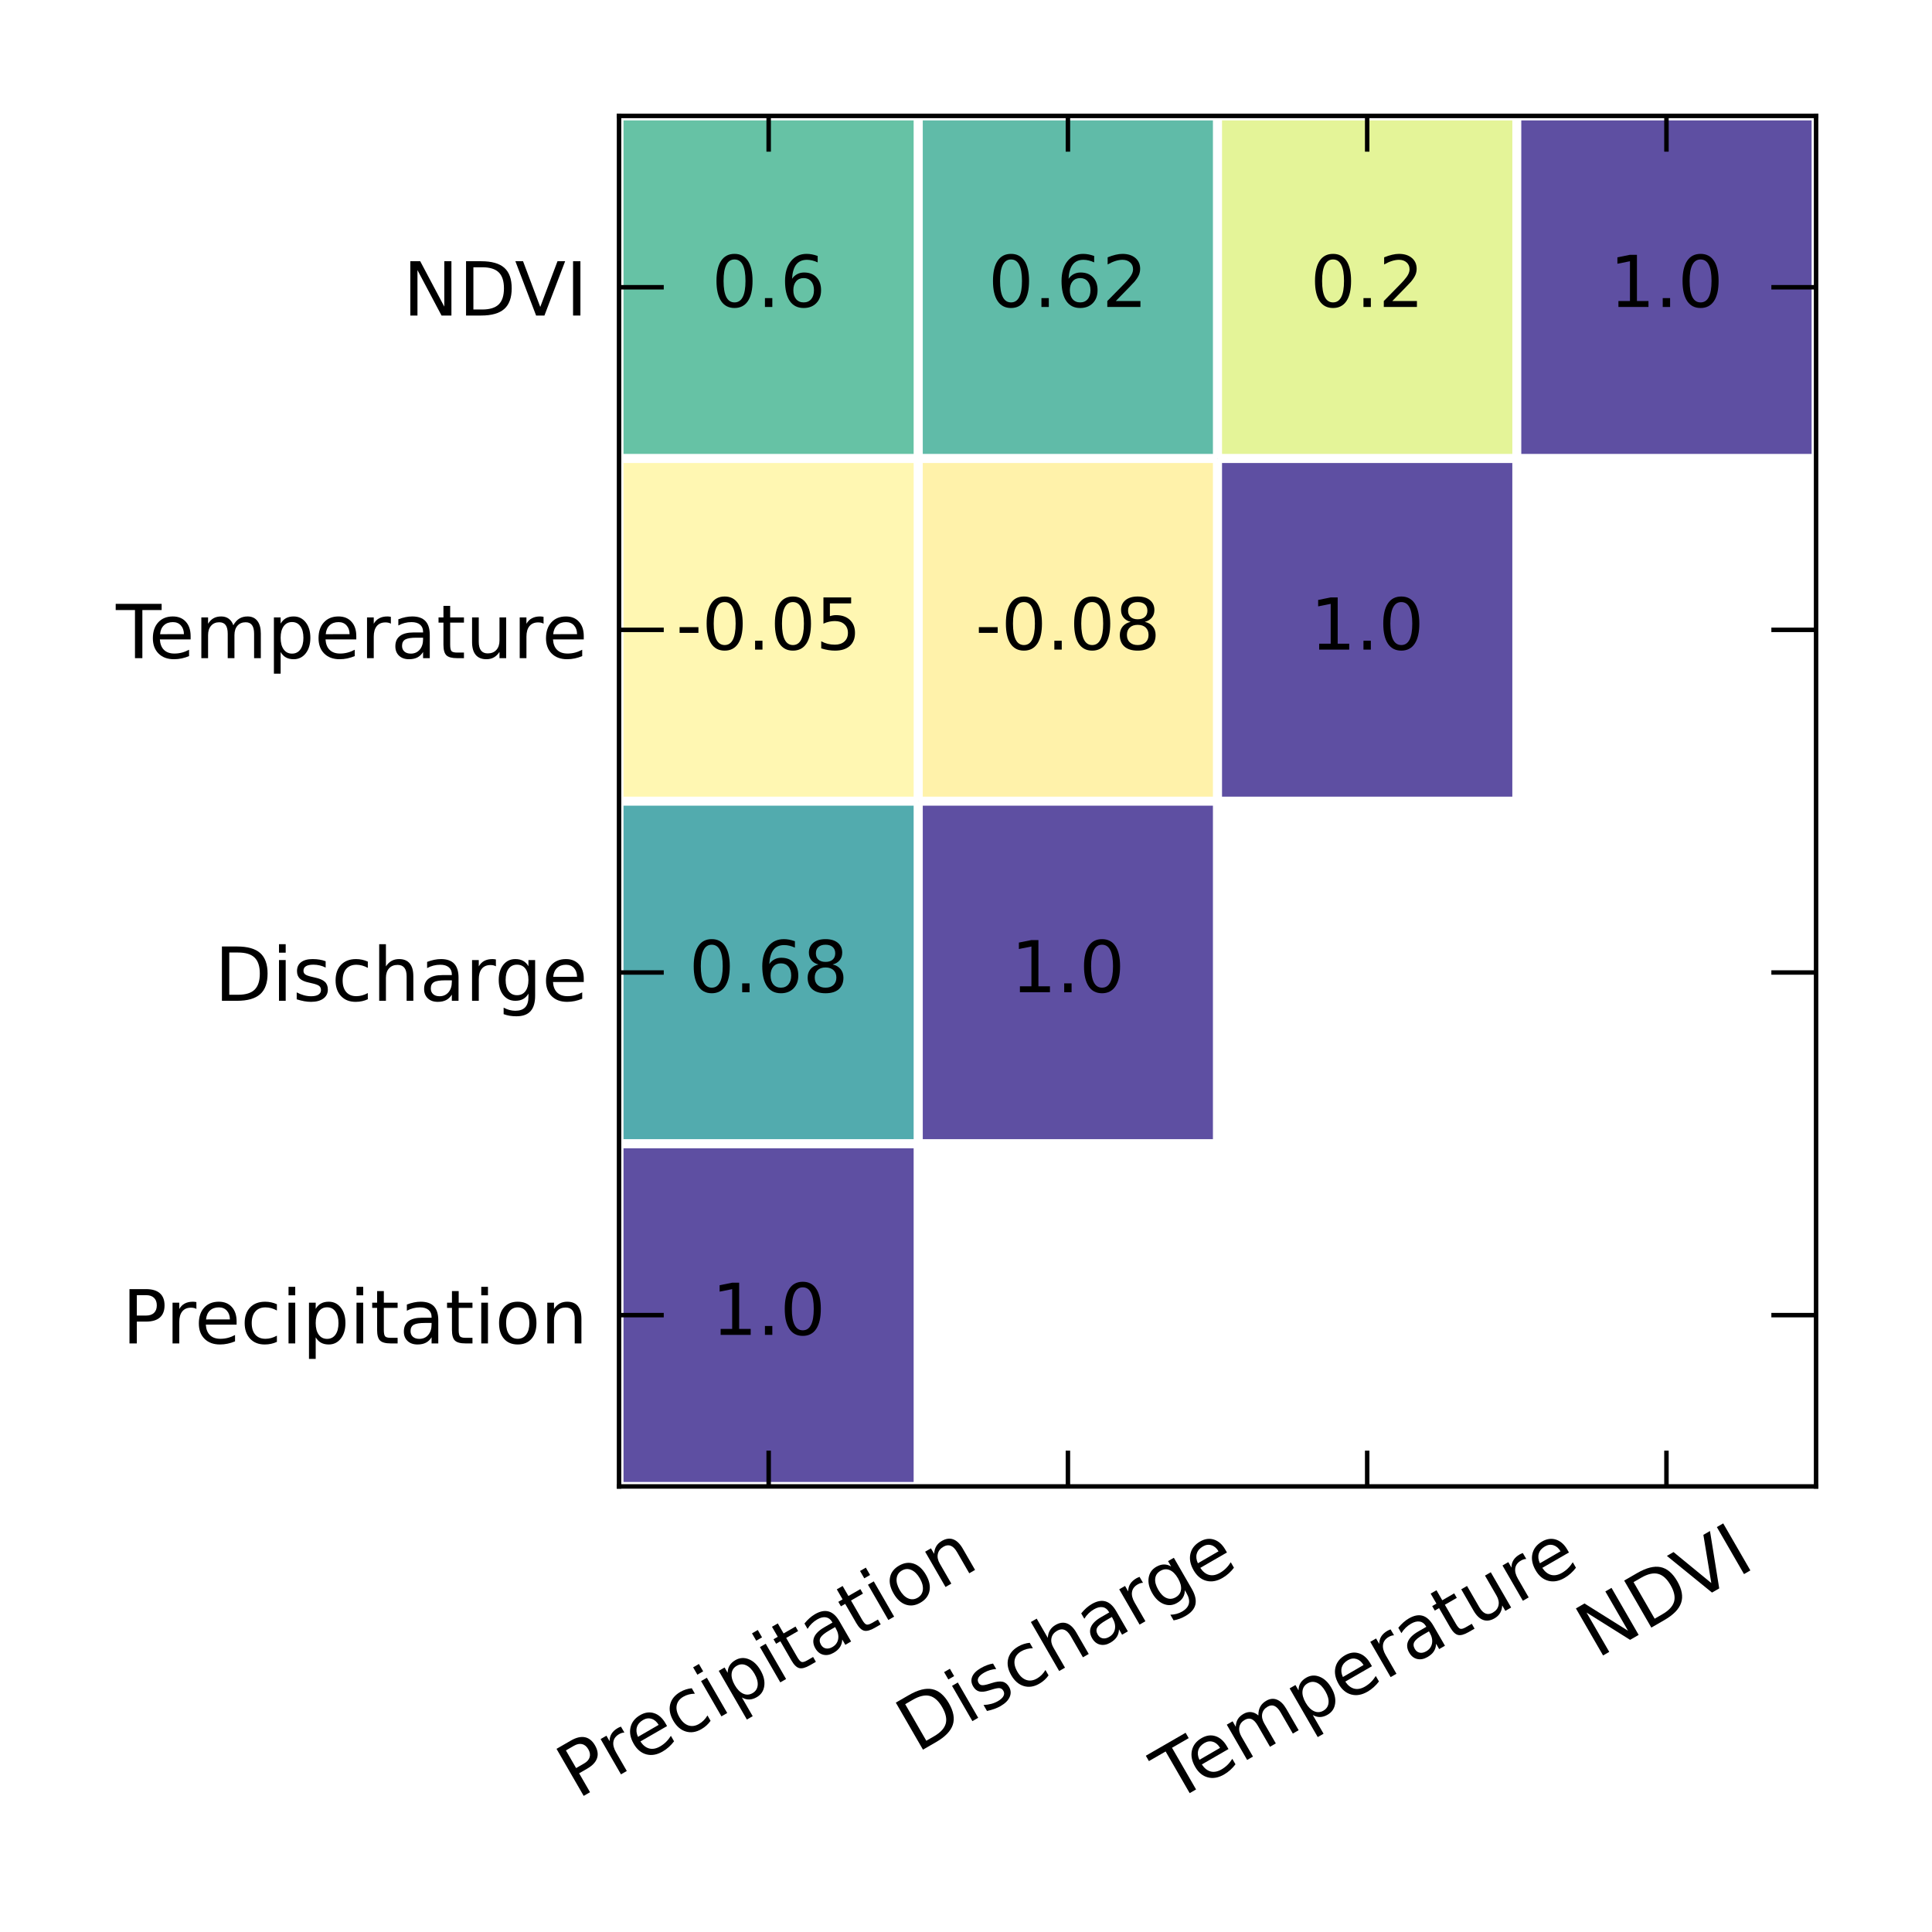
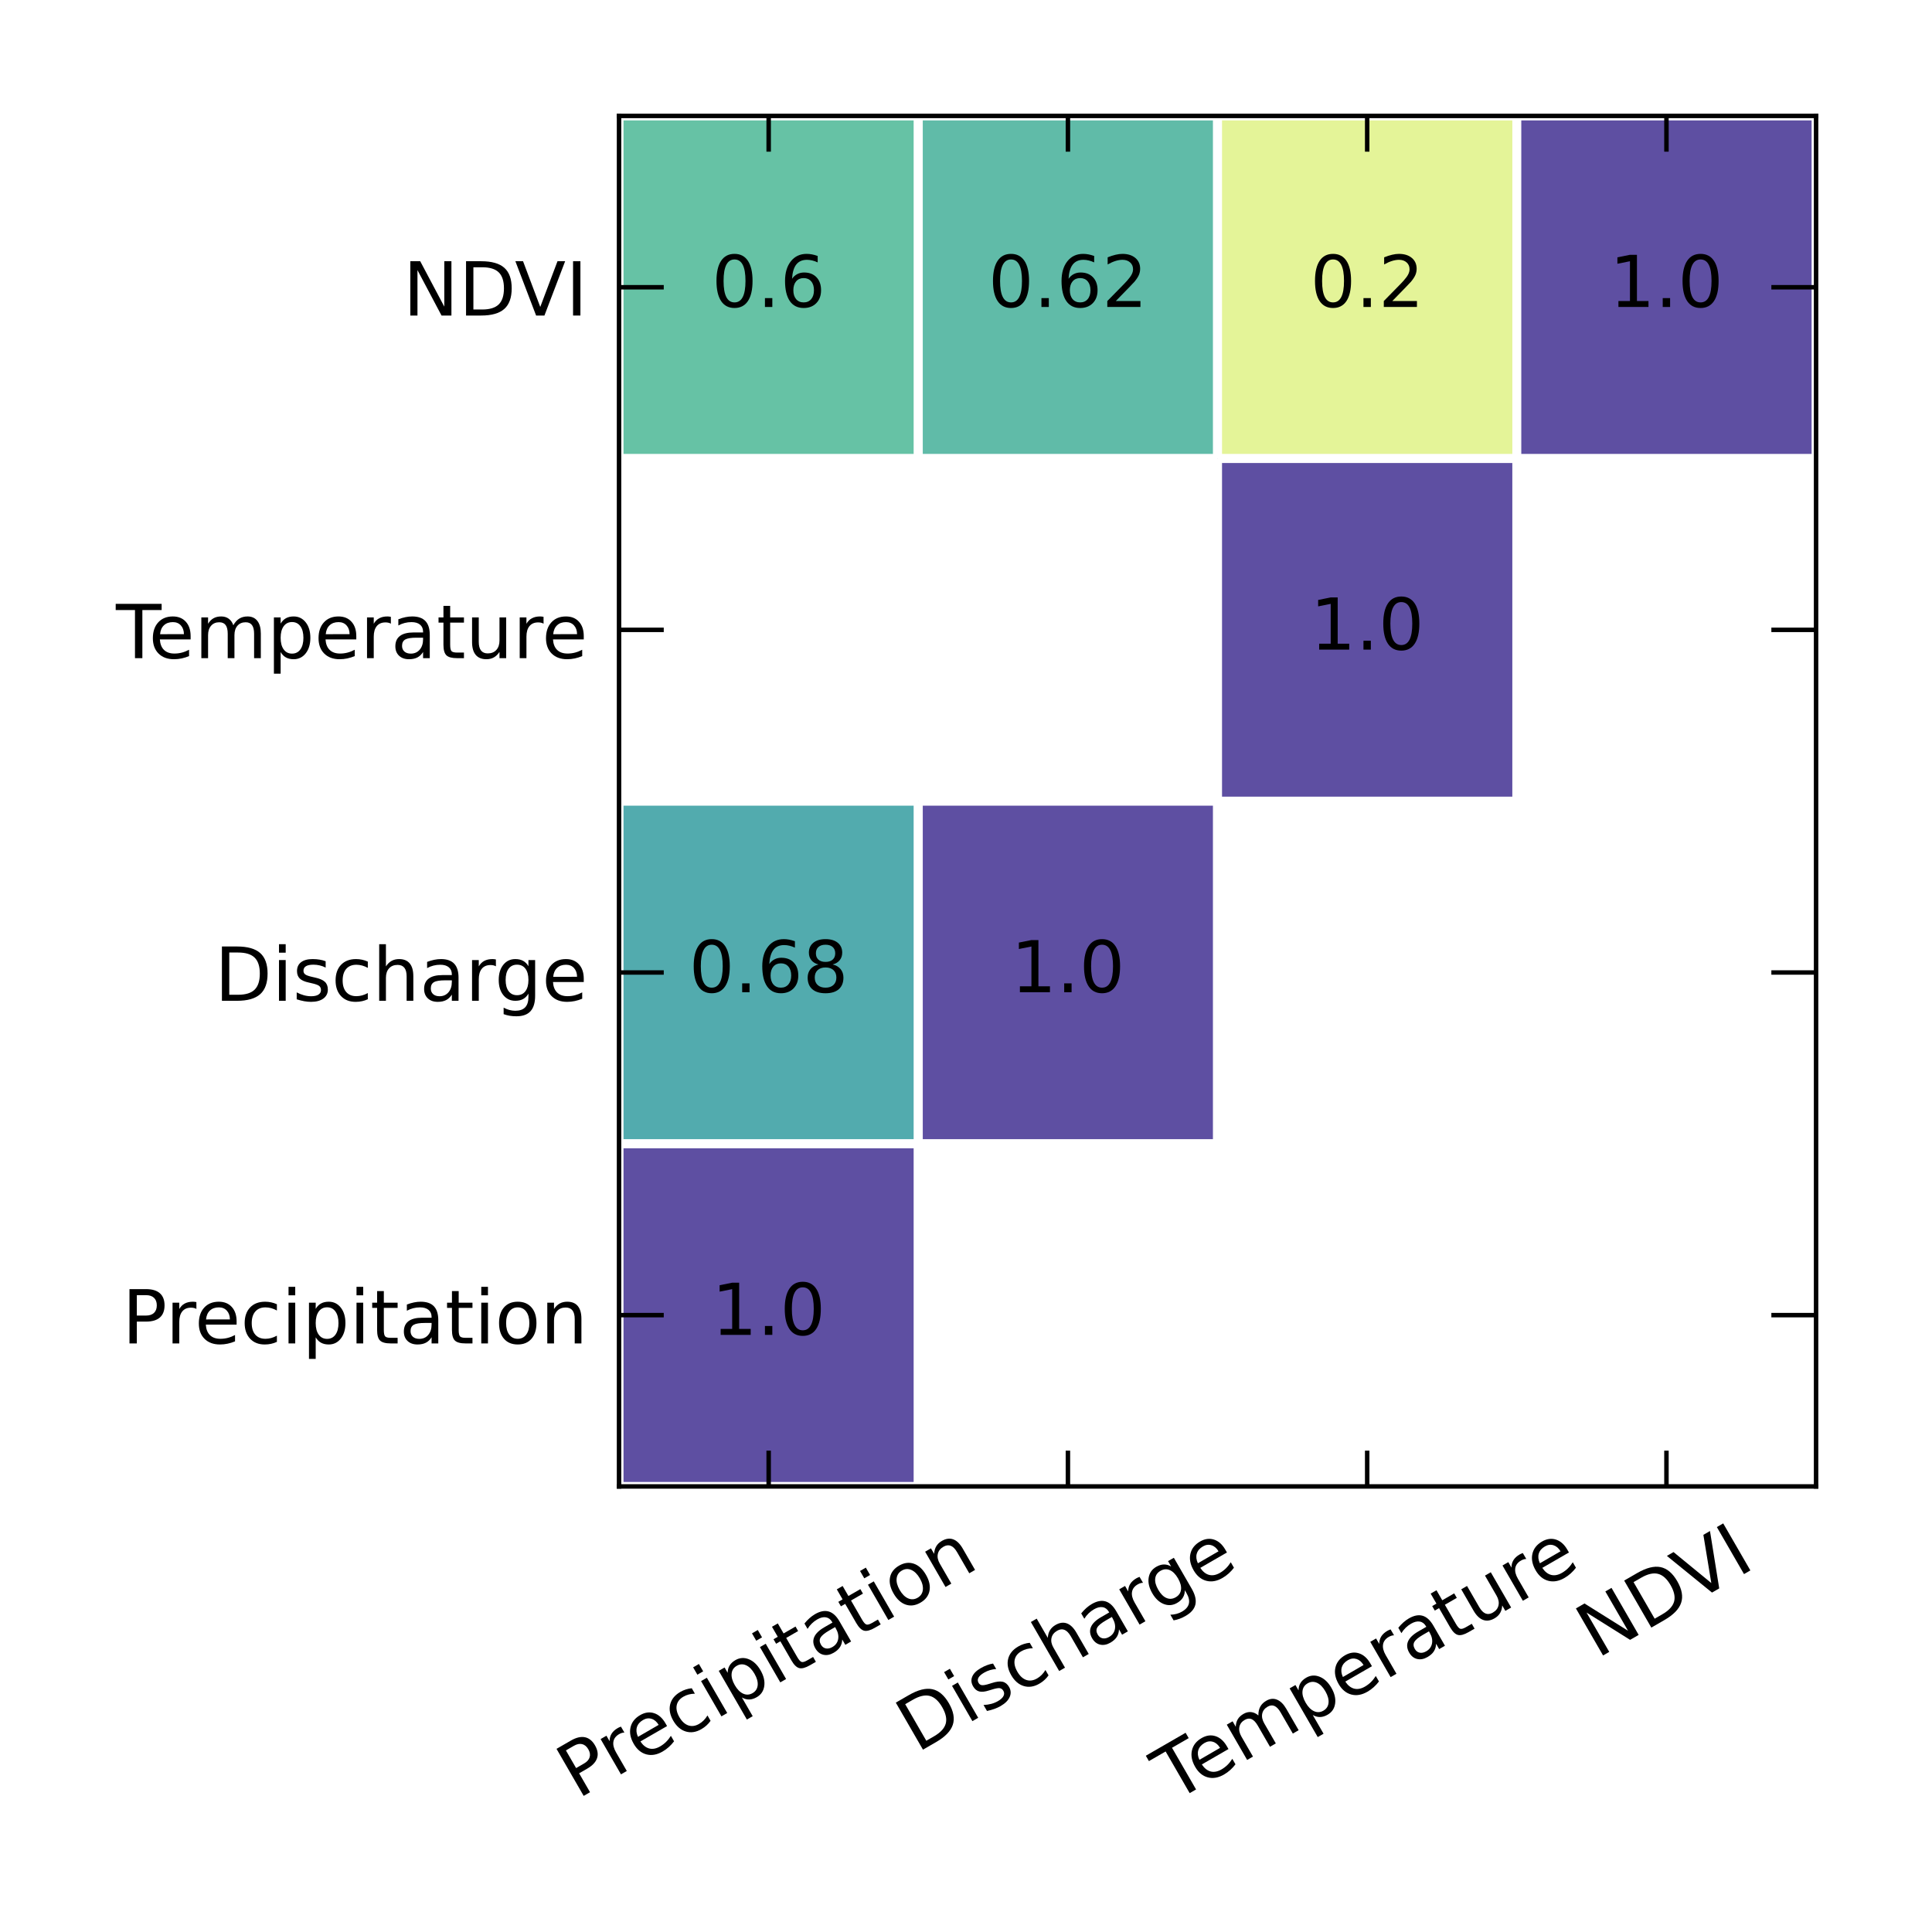
<svg xmlns="http://www.w3.org/2000/svg" xmlns:xlink="http://www.w3.org/1999/xlink" width="216pt" height="216pt" viewBox="0 0 216 216" version="1.1">
  <defs>
    <style type="text/css">*{stroke-linejoin: round; stroke-linecap: butt}</style>
  </defs>
  <g id="figure_1">
    <g id="patch_1">
      <path d="M 0 216  L 216 216  L 216 0  L 0 0  z " style="fill: #ffffff" />
    </g>
    <g id="axes_1">
      <g id="patch_2">
        <path d="M 69.209 166.185  L 203.04 166.185  L 203.04 12.96  L 69.209 12.96  z " style="fill: #ffffff" />
      </g>
      <g id="QuadMesh_1">
-         <path d="M 69.209 12.96  L 102.667 12.96  L 102.667 51.266  L 69.209 51.266  L 69.209 12.96  " clip-path="url(#p1f1264b5bd)" style="fill: #66c2a5; stroke: #ffffff" />
-         <path d="M 102.667 12.96  L 136.124 12.96  L 136.124 51.266  L 102.667 51.266  L 102.667 12.96  " clip-path="url(#p1f1264b5bd)" style="fill: #60bba8; stroke: #ffffff" />
-         <path d="M 136.124 12.96  L 169.582 12.96  L 169.582 51.266  L 136.124 51.266  L 136.124 12.96  " clip-path="url(#p1f1264b5bd)" style="fill: #e4f498; stroke: #ffffff" />
-         <path d="M 169.582 12.96  L 203.04 12.96  L 203.04 51.266  L 169.582 51.266  L 169.582 12.96  " clip-path="url(#p1f1264b5bd)" style="fill: #5e4fa2; stroke: #ffffff" />
-         <path d="M 69.209 51.266  L 102.667 51.266  L 102.667 89.573  L 69.209 89.573  L 69.209 51.266  " clip-path="url(#p1f1264b5bd)" style="fill: #fff7b2; stroke: #ffffff" />
-         <path d="M 102.667 51.266  L 136.124 51.266  L 136.124 89.573  L 102.667 89.573  L 102.667 51.266  " clip-path="url(#p1f1264b5bd)" style="fill: #fff2aa; stroke: #ffffff" />
-         <path d="M 136.124 51.266  L 169.582 51.266  L 169.582 89.573  L 136.124 89.573  L 136.124 51.266  " clip-path="url(#p1f1264b5bd)" style="fill: #5e4fa2; stroke: #ffffff" />
-         <path d="M 169.582 51.266  L 203.04 51.266  L 203.04 89.573  L 169.582 89.573  L 169.582 51.266  " clip-path="url(#p1f1264b5bd)" style="fill: none; stroke: #ffffff" />
-         <path d="M 69.209 89.573  L 102.667 89.573  L 102.667 127.879  L 69.209 127.879  L 69.209 89.573  " clip-path="url(#p1f1264b5bd)" style="fill: #52abae; stroke: #ffffff" />
-         <path d="M 102.667 89.573  L 136.124 89.573  L 136.124 127.879  L 102.667 127.879  L 102.667 89.573  " clip-path="url(#p1f1264b5bd)" style="fill: #5e4fa2; stroke: #ffffff" />
-         <path d="M 136.124 89.573  L 169.582 89.573  L 169.582 127.879  L 136.124 127.879  L 136.124 89.573  " clip-path="url(#p1f1264b5bd)" style="fill: none; stroke: #ffffff" />
-         <path d="M 169.582 89.573  L 203.04 89.573  L 203.04 127.879  L 169.582 127.879  L 169.582 89.573  " clip-path="url(#p1f1264b5bd)" style="fill: none; stroke: #ffffff" />
-         <path d="M 69.209 127.879  L 102.667 127.879  L 102.667 166.185  L 69.209 166.185  L 69.209 127.879  " clip-path="url(#p1f1264b5bd)" style="fill: #5e4fa2; stroke: #ffffff" />
-         <path d="M 102.667 127.879  L 136.124 127.879  L 136.124 166.185  L 102.667 166.185  L 102.667 127.879  " clip-path="url(#p1f1264b5bd)" style="fill: none; stroke: #ffffff" />
-         <path d="M 136.124 127.879  L 169.582 127.879  L 169.582 166.185  L 136.124 166.185  L 136.124 127.879  " clip-path="url(#p1f1264b5bd)" style="fill: none; stroke: #ffffff" />
-         <path d="M 169.582 127.879  L 203.04 127.879  L 203.04 166.185  L 169.582 166.185  L 169.582 127.879  " clip-path="url(#p1f1264b5bd)" style="fill: none; stroke: #ffffff" />
+         <path d="M 69.209 12.96  L 102.667 12.96  L 102.667 51.266  L 69.209 51.266  L 69.209 12.96  " clip-path="url(#p73ff9e1088)" style="fill: #66c2a5; stroke: #ffffff" />
+         <path d="M 102.667 12.96  L 136.124 12.96  L 136.124 51.266  L 102.667 51.266  L 102.667 12.96  " clip-path="url(#p73ff9e1088)" style="fill: #60bba8; stroke: #ffffff" />
+         <path d="M 136.124 12.96  L 169.582 12.96  L 169.582 51.266  L 136.124 51.266  L 136.124 12.96  " clip-path="url(#p73ff9e1088)" style="fill: #e4f498; stroke: #ffffff" />
+         <path d="M 169.582 12.96  L 203.04 12.96  L 203.04 51.266  L 169.582 51.266  L 169.582 12.96  " clip-path="url(#p73ff9e1088)" style="fill: #5e4fa2; stroke: #ffffff" />
+         <path d="M 69.209 51.266  L 102.667 51.266  L 102.667 89.573  L 69.209 89.573  L 69.209 51.266  " clip-path="url(#p73ff9e1088)" style="fill: none; stroke: #ffffff" />
+         <path d="M 102.667 51.266  L 136.124 51.266  L 136.124 89.573  L 102.667 89.573  L 102.667 51.266  " clip-path="url(#p73ff9e1088)" style="fill: none; stroke: #ffffff" />
+         <path d="M 136.124 51.266  L 169.582 51.266  L 169.582 89.573  L 136.124 89.573  L 136.124 51.266  " clip-path="url(#p73ff9e1088)" style="fill: #5e4fa2; stroke: #ffffff" />
+         <path d="M 169.582 51.266  L 203.04 51.266  L 203.04 89.573  L 169.582 89.573  L 169.582 51.266  " clip-path="url(#p73ff9e1088)" style="fill: none; stroke: #ffffff" />
+         <path d="M 69.209 89.573  L 102.667 89.573  L 102.667 127.879  L 69.209 127.879  L 69.209 89.573  " clip-path="url(#p73ff9e1088)" style="fill: #52abae; stroke: #ffffff" />
+         <path d="M 102.667 89.573  L 136.124 89.573  L 136.124 127.879  L 102.667 127.879  L 102.667 89.573  " clip-path="url(#p73ff9e1088)" style="fill: #5e4fa2; stroke: #ffffff" />
+         <path d="M 136.124 89.573  L 169.582 89.573  L 169.582 127.879  L 136.124 127.879  L 136.124 89.573  " clip-path="url(#p73ff9e1088)" style="fill: none; stroke: #ffffff" />
+         <path d="M 169.582 89.573  L 203.04 89.573  L 203.04 127.879  L 169.582 127.879  L 169.582 89.573  " clip-path="url(#p73ff9e1088)" style="fill: none; stroke: #ffffff" />
+         <path d="M 69.209 127.879  L 102.667 127.879  L 102.667 166.185  L 69.209 166.185  L 69.209 127.879  " clip-path="url(#p73ff9e1088)" style="fill: #5e4fa2; stroke: #ffffff" />
+         <path d="M 102.667 127.879  L 136.124 127.879  L 136.124 166.185  L 102.667 166.185  L 102.667 127.879  " clip-path="url(#p73ff9e1088)" style="fill: none; stroke: #ffffff" />
+         <path d="M 136.124 127.879  L 169.582 127.879  L 169.582 166.185  L 136.124 166.185  L 136.124 127.879  " clip-path="url(#p73ff9e1088)" style="fill: none; stroke: #ffffff" />
+         <path d="M 169.582 127.879  L 203.04 127.879  L 203.04 166.185  L 169.582 166.185  L 169.582 127.879  " clip-path="url(#p73ff9e1088)" style="fill: none; stroke: #ffffff" />
      </g>
      <g id="matplotlib.axis_1">
        <g id="xtick_1">
          <g id="line2d_1">
            <defs>
-               <path id="m5e29cb53a0" d="M 0 0  L 0 -4  " style="stroke: #000000; stroke-width: 0.5" />
+               <path id="m259b6c8b04" d="M 0 0  L 0 -4  " style="stroke: #000000; stroke-width: 0.5" />
            </defs>
            <g>
-               <use xlink:href="#m5e29cb53a0" x="85.938" y="166.185" style="stroke: #000000; stroke-width: 0.5" />
+               <use xlink:href="#m259b6c8b04" x="85.938" y="166.185" style="stroke: #000000; stroke-width: 0.5" />
            </g>
          </g>
          <g id="line2d_2">
            <defs>
-               <path id="mf9f4e1b5a9" d="M 0 0  L 0 4  " style="stroke: #000000; stroke-width: 0.5" />
+               <path id="m7eab857bcb" d="M 0 0  L 0 4  " style="stroke: #000000; stroke-width: 0.5" />
            </defs>
            <g>
-               <use xlink:href="#mf9f4e1b5a9" x="85.938" y="12.96" style="stroke: #000000; stroke-width: 0.5" />
+               <use xlink:href="#m7eab857bcb" x="85.938" y="12.96" style="stroke: #000000; stroke-width: 0.5" />
            </g>
          </g>
          <g id="text_1">
            <g transform="translate(64.54837 201.1907)rotate(-30)scale(0.08328 -0.08328)">
              <defs>
                <path id="DejaVuSans-50" d="M 1259 4147  L 1259 2394  L 2053 2394  Q 2494 2394 2734 2622  Q 2975 2850 2975 3272  Q 2975 3691 2734 3919  Q 2494 4147 2053 4147  L 1259 4147  z M 628 4666  L 2053 4666  Q 2838 4666 3239 4311  Q 3641 3956 3641 3272  Q 3641 2581 3239 2228  Q 2838 1875 2053 1875  L 1259 1875  L 1259 0  L 628 0  L 628 4666  z " transform="scale(0.015625)" />
                <path id="DejaVuSans-72" d="M 2631 2963  Q 2534 3019 2420 3045  Q 2306 3072 2169 3072  Q 1681 3072 1420 2755  Q 1159 2438 1159 1844  L 1159 0  L 581 0  L 581 3500  L 1159 3500  L 1159 2956  Q 1341 3275 1631 3429  Q 1922 3584 2338 3584  Q 2397 3584 2469 3576  Q 2541 3569 2628 3553  L 2631 2963  z " transform="scale(0.015625)" />
                <path id="DejaVuSans-65" d="M 3597 1894  L 3597 1613  L 953 1613  Q 991 1019 1311 708  Q 1631 397 2203 397  Q 2534 397 2845 478  Q 3156 559 3463 722  L 3463 178  Q 3153 47 2828 -22  Q 2503 -91 2169 -91  Q 1331 -91 842 396  Q 353 884 353 1716  Q 353 2575 817 3079  Q 1281 3584 2069 3584  Q 2775 3584 3186 3129  Q 3597 2675 3597 1894  z M 3022 2063  Q 3016 2534 2758 2815  Q 2500 3097 2075 3097  Q 1594 3097 1305 2825  Q 1016 2553 972 2059  L 3022 2063  z " transform="scale(0.015625)" />
                <path id="DejaVuSans-63" d="M 3122 3366  L 3122 2828  Q 2878 2963 2633 3030  Q 2388 3097 2138 3097  Q 1578 3097 1268 2742  Q 959 2388 959 1747  Q 959 1106 1268 751  Q 1578 397 2138 397  Q 2388 397 2633 464  Q 2878 531 3122 666  L 3122 134  Q 2881 22 2623 -34  Q 2366 -91 2075 -91  Q 1284 -91 818 406  Q 353 903 353 1747  Q 353 2603 823 3093  Q 1294 3584 2113 3584  Q 2378 3584 2631 3529  Q 2884 3475 3122 3366  z " transform="scale(0.015625)" />
                <path id="DejaVuSans-69" d="M 603 3500  L 1178 3500  L 1178 0  L 603 0  L 603 3500  z M 603 4863  L 1178 4863  L 1178 4134  L 603 4134  L 603 4863  z " transform="scale(0.015625)" />
                <path id="DejaVuSans-70" d="M 1159 525  L 1159 -1331  L 581 -1331  L 581 3500  L 1159 3500  L 1159 2969  Q 1341 3281 1617 3432  Q 1894 3584 2278 3584  Q 2916 3584 3314 3078  Q 3713 2572 3713 1747  Q 3713 922 3314 415  Q 2916 -91 2278 -91  Q 1894 -91 1617 61  Q 1341 213 1159 525  z M 3116 1747  Q 3116 2381 2855 2742  Q 2594 3103 2138 3103  Q 1681 3103 1420 2742  Q 1159 2381 1159 1747  Q 1159 1113 1420 752  Q 1681 391 2138 391  Q 2594 391 2855 752  Q 3116 1113 3116 1747  z " transform="scale(0.015625)" />
                <path id="DejaVuSans-74" d="M 1172 4494  L 1172 3500  L 2356 3500  L 2356 3053  L 1172 3053  L 1172 1153  Q 1172 725 1289 603  Q 1406 481 1766 481  L 2356 481  L 2356 0  L 1766 0  Q 1100 0 847 248  Q 594 497 594 1153  L 594 3053  L 172 3053  L 172 3500  L 594 3500  L 594 4494  L 1172 4494  z " transform="scale(0.015625)" />
                <path id="DejaVuSans-61" d="M 2194 1759  Q 1497 1759 1228 1600  Q 959 1441 959 1056  Q 959 750 1161 570  Q 1363 391 1709 391  Q 2188 391 2477 730  Q 2766 1069 2766 1631  L 2766 1759  L 2194 1759  z M 3341 1997  L 3341 0  L 2766 0  L 2766 531  Q 2569 213 2275 61  Q 1981 -91 1556 -91  Q 1019 -91 701 211  Q 384 513 384 1019  Q 384 1609 779 1909  Q 1175 2209 1959 2209  L 2766 2209  L 2766 2266  Q 2766 2663 2505 2880  Q 2244 3097 1772 3097  Q 1472 3097 1187 3025  Q 903 2953 641 2809  L 641 3341  Q 956 3463 1253 3523  Q 1550 3584 1831 3584  Q 2591 3584 2966 3190  Q 3341 2797 3341 1997  z " transform="scale(0.015625)" />
                <path id="DejaVuSans-6f" d="M 1959 3097  Q 1497 3097 1228 2736  Q 959 2375 959 1747  Q 959 1119 1226 758  Q 1494 397 1959 397  Q 2419 397 2687 759  Q 2956 1122 2956 1747  Q 2956 2369 2687 2733  Q 2419 3097 1959 3097  z M 1959 3584  Q 2709 3584 3137 3096  Q 3566 2609 3566 1747  Q 3566 888 3137 398  Q 2709 -91 1959 -91  Q 1206 -91 779 398  Q 353 888 353 1747  Q 353 2609 779 3096  Q 1206 3584 1959 3584  z " transform="scale(0.015625)" />
                <path id="DejaVuSans-6e" d="M 3513 2113  L 3513 0  L 2938 0  L 2938 2094  Q 2938 2591 2744 2837  Q 2550 3084 2163 3084  Q 1697 3084 1428 2787  Q 1159 2491 1159 1978  L 1159 0  L 581 0  L 581 3500  L 1159 3500  L 1159 2956  Q 1366 3272 1645 3428  Q 1925 3584 2291 3584  Q 2894 3584 3203 3211  Q 3513 2838 3513 2113  z " transform="scale(0.015625)" />
              </defs>
              <use xlink:href="#DejaVuSans-50" />
              <use xlink:href="#DejaVuSans-72" x="58.553" />
              <use xlink:href="#DejaVuSans-65" x="97.416" />
              <use xlink:href="#DejaVuSans-63" x="158.939" />
              <use xlink:href="#DejaVuSans-69" x="213.92" />
              <use xlink:href="#DejaVuSans-70" x="241.703" />
              <use xlink:href="#DejaVuSans-69" x="305.18" />
              <use xlink:href="#DejaVuSans-74" x="332.963" />
              <use xlink:href="#DejaVuSans-61" x="372.172" />
              <use xlink:href="#DejaVuSans-74" x="433.451" />
              <use xlink:href="#DejaVuSans-69" x="472.66" />
              <use xlink:href="#DejaVuSans-6f" x="500.443" />
              <use xlink:href="#DejaVuSans-6e" x="561.625" />
            </g>
          </g>
        </g>
        <g id="xtick_2">
          <g id="line2d_3">
            <g>
-               <use xlink:href="#m5e29cb53a0" x="119.395" y="166.185" style="stroke: #000000; stroke-width: 0.5" />
+               <use xlink:href="#m259b6c8b04" x="119.395" y="166.185" style="stroke: #000000; stroke-width: 0.5" />
            </g>
          </g>
          <g id="line2d_4">
            <g>
-               <use xlink:href="#mf9f4e1b5a9" x="119.395" y="12.96" style="stroke: #000000; stroke-width: 0.5" />
+               <use xlink:href="#m7eab857bcb" x="119.395" y="12.96" style="stroke: #000000; stroke-width: 0.5" />
            </g>
          </g>
          <g id="text_2">
            <g transform="translate(102.4817 196.0228)rotate(-30)scale(0.08328 -0.08328)">
              <defs>
                <path id="DejaVuSans-44" d="M 1259 4147  L 1259 519  L 2022 519  Q 2988 519 3436 956  Q 3884 1394 3884 2338  Q 3884 3275 3436 3711  Q 2988 4147 2022 4147  L 1259 4147  z M 628 4666  L 1925 4666  Q 3281 4666 3915 4102  Q 4550 3538 4550 2338  Q 4550 1131 3912 565  Q 3275 0 1925 0  L 628 0  L 628 4666  z " transform="scale(0.015625)" />
                <path id="DejaVuSans-73" d="M 2834 3397  L 2834 2853  Q 2591 2978 2328 3040  Q 2066 3103 1784 3103  Q 1356 3103 1142 2972  Q 928 2841 928 2578  Q 928 2378 1081 2264  Q 1234 2150 1697 2047  L 1894 2003  Q 2506 1872 2764 1633  Q 3022 1394 3022 966  Q 3022 478 2636 193  Q 2250 -91 1575 -91  Q 1294 -91 989 -36  Q 684 19 347 128  L 347 722  Q 666 556 975 473  Q 1284 391 1588 391  Q 1994 391 2212 530  Q 2431 669 2431 922  Q 2431 1156 2273 1281  Q 2116 1406 1581 1522  L 1381 1569  Q 847 1681 609 1914  Q 372 2147 372 2553  Q 372 3047 722 3315  Q 1072 3584 1716 3584  Q 2034 3584 2315 3537  Q 2597 3491 2834 3397  z " transform="scale(0.015625)" />
                <path id="DejaVuSans-68" d="M 3513 2113  L 3513 0  L 2938 0  L 2938 2094  Q 2938 2591 2744 2837  Q 2550 3084 2163 3084  Q 1697 3084 1428 2787  Q 1159 2491 1159 1978  L 1159 0  L 581 0  L 581 4863  L 1159 4863  L 1159 2956  Q 1366 3272 1645 3428  Q 1925 3584 2291 3584  Q 2894 3584 3203 3211  Q 3513 2838 3513 2113  z " transform="scale(0.015625)" />
                <path id="DejaVuSans-67" d="M 2906 1791  Q 2906 2416 2648 2759  Q 2391 3103 1925 3103  Q 1463 3103 1205 2759  Q 947 2416 947 1791  Q 947 1169 1205 825  Q 1463 481 1925 481  Q 2391 481 2648 825  Q 2906 1169 2906 1791  z M 3481 434  Q 3481 -459 3084 -895  Q 2688 -1331 1869 -1331  Q 1566 -1331 1297 -1286  Q 1028 -1241 775 -1147  L 775 -588  Q 1028 -725 1275 -790  Q 1522 -856 1778 -856  Q 2344 -856 2625 -561  Q 2906 -266 2906 331  L 2906 616  Q 2728 306 2450 153  Q 2172 0 1784 0  Q 1141 0 747 490  Q 353 981 353 1791  Q 353 2603 747 3093  Q 1141 3584 1784 3584  Q 2172 3584 2450 3431  Q 2728 3278 2906 2969  L 2906 3500  L 3481 3500  L 3481 434  z " transform="scale(0.015625)" />
              </defs>
              <use xlink:href="#DejaVuSans-44" />
              <use xlink:href="#DejaVuSans-69" x="77.002" />
              <use xlink:href="#DejaVuSans-73" x="104.785" />
              <use xlink:href="#DejaVuSans-63" x="156.885" />
              <use xlink:href="#DejaVuSans-68" x="211.865" />
              <use xlink:href="#DejaVuSans-61" x="275.244" />
              <use xlink:href="#DejaVuSans-72" x="336.523" />
              <use xlink:href="#DejaVuSans-67" x="375.887" />
              <use xlink:href="#DejaVuSans-65" x="439.363" />
            </g>
          </g>
        </g>
        <g id="xtick_3">
          <g id="line2d_5">
            <g>
-               <use xlink:href="#m5e29cb53a0" x="152.853" y="166.185" style="stroke: #000000; stroke-width: 0.5" />
+               <use xlink:href="#m259b6c8b04" x="152.853" y="166.185" style="stroke: #000000; stroke-width: 0.5" />
            </g>
          </g>
          <g id="line2d_6">
            <g>
-               <use xlink:href="#mf9f4e1b5a9" x="152.853" y="12.96" style="stroke: #000000; stroke-width: 0.5" />
+               <use xlink:href="#m7eab857bcb" x="152.853" y="12.96" style="stroke: #000000; stroke-width: 0.5" />
            </g>
          </g>
          <g id="text_3">
            <g transform="translate(131.1614 201.5401)rotate(-30)scale(0.08328 -0.08328)">
              <defs>
                <path id="DejaVuSans-54" d="M -19 4666  L 3928 4666  L 3928 4134  L 2272 4134  L 2272 0  L 1638 0  L 1638 4134  L -19 4134  L -19 4666  z " transform="scale(0.015625)" />
                <path id="DejaVuSans-6d" d="M 3328 2828  Q 3544 3216 3844 3400  Q 4144 3584 4550 3584  Q 5097 3584 5394 3201  Q 5691 2819 5691 2113  L 5691 0  L 5113 0  L 5113 2094  Q 5113 2597 4934 2840  Q 4756 3084 4391 3084  Q 3944 3084 3684 2787  Q 3425 2491 3425 1978  L 3425 0  L 2847 0  L 2847 2094  Q 2847 2600 2669 2842  Q 2491 3084 2119 3084  Q 1678 3084 1418 2786  Q 1159 2488 1159 1978  L 1159 0  L 581 0  L 581 3500  L 1159 3500  L 1159 2956  Q 1356 3278 1631 3431  Q 1906 3584 2284 3584  Q 2666 3584 2933 3390  Q 3200 3197 3328 2828  z " transform="scale(0.015625)" />
                <path id="DejaVuSans-75" d="M 544 1381  L 544 3500  L 1119 3500  L 1119 1403  Q 1119 906 1312 657  Q 1506 409 1894 409  Q 2359 409 2629 706  Q 2900 1003 2900 1516  L 2900 3500  L 3475 3500  L 3475 0  L 2900 0  L 2900 538  Q 2691 219 2414 64  Q 2138 -91 1772 -91  Q 1169 -91 856 284  Q 544 659 544 1381  z M 1991 3584  L 1991 3584  z " transform="scale(0.015625)" />
              </defs>
              <use xlink:href="#DejaVuSans-54" />
              <use xlink:href="#DejaVuSans-65" x="44.084" />
              <use xlink:href="#DejaVuSans-6d" x="105.607" />
              <use xlink:href="#DejaVuSans-70" x="203.02" />
              <use xlink:href="#DejaVuSans-65" x="266.496" />
              <use xlink:href="#DejaVuSans-72" x="328.02" />
              <use xlink:href="#DejaVuSans-61" x="369.133" />
              <use xlink:href="#DejaVuSans-74" x="430.412" />
              <use xlink:href="#DejaVuSans-75" x="469.621" />
              <use xlink:href="#DejaVuSans-72" x="533" />
              <use xlink:href="#DejaVuSans-65" x="571.863" />
            </g>
          </g>
        </g>
        <g id="xtick_4">
          <g id="line2d_7">
            <g>
-               <use xlink:href="#m5e29cb53a0" x="186.311" y="166.185" style="stroke: #000000; stroke-width: 0.5" />
+               <use xlink:href="#m259b6c8b04" x="186.311" y="166.185" style="stroke: #000000; stroke-width: 0.5" />
            </g>
          </g>
          <g id="line2d_8">
            <g>
-               <use xlink:href="#mf9f4e1b5a9" x="186.311" y="12.96" style="stroke: #000000; stroke-width: 0.5" />
+               <use xlink:href="#m7eab857bcb" x="186.311" y="12.96" style="stroke: #000000; stroke-width: 0.5" />
            </g>
          </g>
          <g id="text_4">
            <g transform="translate(178.518 185.4911)rotate(-30)scale(0.08328 -0.08328)">
              <defs>
                <path id="DejaVuSans-4e" d="M 628 4666  L 1478 4666  L 3547 763  L 3547 4666  L 4159 4666  L 4159 0  L 3309 0  L 1241 3903  L 1241 0  L 628 0  L 628 4666  z " transform="scale(0.015625)" />
                <path id="DejaVuSans-56" d="M 1831 0  L 50 4666  L 709 4666  L 2188 738  L 3669 4666  L 4325 4666  L 2547 0  L 1831 0  z " transform="scale(0.015625)" />
                <path id="DejaVuSans-49" d="M 628 4666  L 1259 4666  L 1259 0  L 628 0  L 628 4666  z " transform="scale(0.015625)" />
              </defs>
              <use xlink:href="#DejaVuSans-4e" />
              <use xlink:href="#DejaVuSans-44" x="74.805" />
              <use xlink:href="#DejaVuSans-56" x="150.057" />
              <use xlink:href="#DejaVuSans-49" x="218.465" />
            </g>
          </g>
        </g>
      </g>
      <g id="matplotlib.axis_2">
        <g id="ytick_1">
          <g id="line2d_9">
            <defs>
-               <path id="ma20ea7f8e1" d="M 0 0  L 5 0  " style="stroke: #000000; stroke-width: 0.5" />
+               <path id="maaea8d0107" d="M 0 0  L 5 0  " style="stroke: #000000; stroke-width: 0.5" />
            </defs>
            <g>
-               <use xlink:href="#ma20ea7f8e1" x="69.209" y="32.113" style="stroke: #000000; stroke-width: 0.5" />
+               <use xlink:href="#maaea8d0107" x="69.209" y="32.113" style="stroke: #000000; stroke-width: 0.5" />
            </g>
          </g>
          <g id="line2d_10">
            <defs>
-               <path id="me63a80a550" d="M 0 0  L -5 0  " style="stroke: #000000; stroke-width: 0.5" />
+               <path id="ma90e6d1a94" d="M 0 0  L -5 0  " style="stroke: #000000; stroke-width: 0.5" />
            </defs>
            <g>
-               <use xlink:href="#me63a80a550" x="203.04" y="32.113" style="stroke: #000000; stroke-width: 0.5" />
+               <use xlink:href="#ma90e6d1a94" x="203.04" y="32.113" style="stroke: #000000; stroke-width: 0.5" />
            </g>
          </g>
          <g id="text_5">
            <g transform="translate(45.05793 35.27718)scale(0.08328 -0.08328)">
              <use xlink:href="#DejaVuSans-4e" />
              <use xlink:href="#DejaVuSans-44" x="74.805" />
              <use xlink:href="#DejaVuSans-56" x="150.057" />
              <use xlink:href="#DejaVuSans-49" x="218.465" />
            </g>
          </g>
        </g>
        <g id="ytick_2">
          <g id="line2d_11">
            <g>
-               <use xlink:href="#ma20ea7f8e1" x="69.209" y="70.42" style="stroke: #000000; stroke-width: 0.5" />
+               <use xlink:href="#maaea8d0107" x="69.209" y="70.42" style="stroke: #000000; stroke-width: 0.5" />
            </g>
          </g>
          <g id="line2d_12">
            <g>
-               <use xlink:href="#me63a80a550" x="203.04" y="70.42" style="stroke: #000000; stroke-width: 0.5" />
+               <use xlink:href="#ma90e6d1a94" x="203.04" y="70.42" style="stroke: #000000; stroke-width: 0.5" />
            </g>
          </g>
          <g id="text_6">
            <g transform="translate(12.96 73.58355)scale(0.08328 -0.08328)">
              <use xlink:href="#DejaVuSans-54" />
              <use xlink:href="#DejaVuSans-65" x="44.084" />
              <use xlink:href="#DejaVuSans-6d" x="105.607" />
              <use xlink:href="#DejaVuSans-70" x="203.02" />
              <use xlink:href="#DejaVuSans-65" x="266.496" />
              <use xlink:href="#DejaVuSans-72" x="328.02" />
              <use xlink:href="#DejaVuSans-61" x="369.133" />
              <use xlink:href="#DejaVuSans-74" x="430.412" />
              <use xlink:href="#DejaVuSans-75" x="469.621" />
              <use xlink:href="#DejaVuSans-72" x="533" />
              <use xlink:href="#DejaVuSans-65" x="571.863" />
            </g>
          </g>
        </g>
        <g id="ytick_3">
          <g id="line2d_13">
            <g>
-               <use xlink:href="#ma20ea7f8e1" x="69.209" y="108.726" style="stroke: #000000; stroke-width: 0.5" />
+               <use xlink:href="#maaea8d0107" x="69.209" y="108.726" style="stroke: #000000; stroke-width: 0.5" />
            </g>
          </g>
          <g id="line2d_14">
            <g>
-               <use xlink:href="#me63a80a550" x="203.04" y="108.726" style="stroke: #000000; stroke-width: 0.5" />
+               <use xlink:href="#ma90e6d1a94" x="203.04" y="108.726" style="stroke: #000000; stroke-width: 0.5" />
            </g>
          </g>
          <g id="text_7">
            <g transform="translate(23.9946 111.8899)scale(0.08328 -0.08328)">
              <use xlink:href="#DejaVuSans-44" />
              <use xlink:href="#DejaVuSans-69" x="77.002" />
              <use xlink:href="#DejaVuSans-73" x="104.785" />
              <use xlink:href="#DejaVuSans-63" x="156.885" />
              <use xlink:href="#DejaVuSans-68" x="211.865" />
              <use xlink:href="#DejaVuSans-61" x="275.244" />
              <use xlink:href="#DejaVuSans-72" x="336.523" />
              <use xlink:href="#DejaVuSans-67" x="375.887" />
              <use xlink:href="#DejaVuSans-65" x="439.363" />
            </g>
          </g>
        </g>
        <g id="ytick_4">
          <g id="line2d_15">
            <g>
-               <use xlink:href="#ma20ea7f8e1" x="69.209" y="147.032" style="stroke: #000000; stroke-width: 0.5" />
+               <use xlink:href="#maaea8d0107" x="69.209" y="147.032" style="stroke: #000000; stroke-width: 0.5" />
            </g>
          </g>
          <g id="line2d_16">
            <g>
-               <use xlink:href="#me63a80a550" x="203.04" y="147.032" style="stroke: #000000; stroke-width: 0.5" />
+               <use xlink:href="#ma90e6d1a94" x="203.04" y="147.032" style="stroke: #000000; stroke-width: 0.5" />
            </g>
          </g>
          <g id="text_8">
            <g transform="translate(13.65877 150.1963)scale(0.08328 -0.08328)">
              <use xlink:href="#DejaVuSans-50" />
              <use xlink:href="#DejaVuSans-72" x="58.553" />
              <use xlink:href="#DejaVuSans-65" x="97.416" />
              <use xlink:href="#DejaVuSans-63" x="158.939" />
              <use xlink:href="#DejaVuSans-69" x="213.92" />
              <use xlink:href="#DejaVuSans-70" x="241.703" />
              <use xlink:href="#DejaVuSans-69" x="305.18" />
              <use xlink:href="#DejaVuSans-74" x="332.963" />
              <use xlink:href="#DejaVuSans-61" x="372.172" />
              <use xlink:href="#DejaVuSans-74" x="433.451" />
              <use xlink:href="#DejaVuSans-69" x="472.66" />
              <use xlink:href="#DejaVuSans-6f" x="500.443" />
              <use xlink:href="#DejaVuSans-6e" x="561.625" />
            </g>
          </g>
        </g>
      </g>
      <g id="patch_3">
        <path d="M 69.209 166.185  L 69.209 12.96  " style="fill: none; stroke: #000000; stroke-width: 0.5; stroke-linejoin: miter; stroke-linecap: square" />
      </g>
      <g id="patch_4">
        <path d="M 203.04 166.185  L 203.04 12.96  " style="fill: none; stroke: #000000; stroke-width: 0.5; stroke-linejoin: miter; stroke-linecap: square" />
      </g>
      <g id="patch_5">
        <path d="M 69.209 166.185  L 203.04 166.185  " style="fill: none; stroke: #000000; stroke-width: 0.5; stroke-linejoin: miter; stroke-linecap: square" />
      </g>
      <g id="patch_6">
        <path d="M 69.209 12.96  L 203.04 12.96  " style="fill: none; stroke: #000000; stroke-width: 0.5; stroke-linejoin: miter; stroke-linecap: square" />
      </g>
      <g id="text_9">
        <g transform="translate(79.57643 34.32069)scale(0.08 -0.08)">
          <defs>
            <path id="DejaVuSans-30" d="M 2034 4250  Q 1547 4250 1301 3770  Q 1056 3291 1056 2328  Q 1056 1369 1301 889  Q 1547 409 2034 409  Q 2525 409 2770 889  Q 3016 1369 3016 2328  Q 3016 3291 2770 3770  Q 2525 4250 2034 4250  z M 2034 4750  Q 2819 4750 3233 4129  Q 3647 3509 3647 2328  Q 3647 1150 3233 529  Q 2819 -91 2034 -91  Q 1250 -91 836 529  Q 422 1150 422 2328  Q 422 3509 836 4129  Q 1250 4750 2034 4750  z " transform="scale(0.015625)" />
            <path id="DejaVuSans-2e" d="M 684 794  L 1344 794  L 1344 0  L 684 0  L 684 794  z " transform="scale(0.015625)" />
            <path id="DejaVuSans-36" d="M 2113 2584  Q 1688 2584 1439 2293  Q 1191 2003 1191 1497  Q 1191 994 1439 701  Q 1688 409 2113 409  Q 2538 409 2786 701  Q 3034 994 3034 1497  Q 3034 2003 2786 2293  Q 2538 2584 2113 2584  z M 3366 4563  L 3366 3988  Q 3128 4100 2886 4159  Q 2644 4219 2406 4219  Q 1781 4219 1451 3797  Q 1122 3375 1075 2522  Q 1259 2794 1537 2939  Q 1816 3084 2150 3084  Q 2853 3084 3261 2657  Q 3669 2231 3669 1497  Q 3669 778 3244 343  Q 2819 -91 2113 -91  Q 1303 -91 875 529  Q 447 1150 447 2328  Q 447 3434 972 4092  Q 1497 4750 2381 4750  Q 2619 4750 2861 4703  Q 3103 4656 3366 4563  z " transform="scale(0.015625)" />
          </defs>
          <use xlink:href="#DejaVuSans-30" />
          <use xlink:href="#DejaVuSans-2e" x="63.623" />
          <use xlink:href="#DejaVuSans-36" x="95.41" />
        </g>
      </g>
      <g id="text_10">
        <g transform="translate(110.4892 34.32069)scale(0.08 -0.08)">
          <defs>
            <path id="DejaVuSans-32" d="M 1228 531  L 3431 531  L 3431 0  L 469 0  L 469 531  Q 828 903 1448 1529  Q 2069 2156 2228 2338  Q 2531 2678 2651 2914  Q 2772 3150 2772 3378  Q 2772 3750 2511 3984  Q 2250 4219 1831 4219  Q 1534 4219 1204 4116  Q 875 4013 500 3803  L 500 4441  Q 881 4594 1212 4672  Q 1544 4750 1819 4750  Q 2544 4750 2975 4387  Q 3406 4025 3406 3419  Q 3406 3131 3298 2873  Q 3191 2616 2906 2266  Q 2828 2175 2409 1742  Q 1991 1309 1228 531  z " transform="scale(0.015625)" />
          </defs>
          <use xlink:href="#DejaVuSans-30" />
          <use xlink:href="#DejaVuSans-2e" x="63.623" />
          <use xlink:href="#DejaVuSans-36" x="95.41" />
          <use xlink:href="#DejaVuSans-32" x="159.033" />
        </g>
      </g>
      <g id="text_11">
        <g transform="translate(146.492 34.32069)scale(0.08 -0.08)">
          <use xlink:href="#DejaVuSans-30" />
          <use xlink:href="#DejaVuSans-2e" x="63.623" />
          <use xlink:href="#DejaVuSans-32" x="95.41" />
        </g>
      </g>
      <g id="text_12">
        <g transform="translate(179.9498 34.32069)scale(0.08 -0.08)">
          <defs>
            <path id="DejaVuSans-31" d="M 794 531  L 1825 531  L 1825 4091  L 703 3866  L 703 4441  L 1819 4666  L 2450 4666  L 2450 531  L 3481 531  L 3481 0  L 794 0  L 794 531  z " transform="scale(0.015625)" />
          </defs>
          <use xlink:href="#DejaVuSans-31" />
          <use xlink:href="#DejaVuSans-2e" x="63.623" />
          <use xlink:href="#DejaVuSans-30" x="95.41" />
        </g>
      </g>
      <g id="text_13">
-         <g transform="translate(75.5883 72.62706)scale(0.08 -0.08)">
-           <defs>
-             <path id="DejaVuSans-2d" d="M 313 2009  L 1997 2009  L 1997 1497  L 313 1497  L 313 2009  z " transform="scale(0.015625)" />
-             <path id="DejaVuSans-35" d="M 691 4666  L 3169 4666  L 3169 4134  L 1269 4134  L 1269 2991  Q 1406 3038 1543 3061  Q 1681 3084 1819 3084  Q 2600 3084 3056 2656  Q 3513 2228 3513 1497  Q 3513 744 3044 326  Q 2575 -91 1722 -91  Q 1428 -91 1123 -41  Q 819 9 494 109  L 494 744  Q 775 591 1075 516  Q 1375 441 1709 441  Q 2250 441 2565 725  Q 2881 1009 2881 1497  Q 2881 1984 2565 2268  Q 2250 2553 1709 2553  Q 1456 2553 1204 2497  Q 953 2441 691 2322  L 691 4666  z " transform="scale(0.015625)" />
-           </defs>
-           <use xlink:href="#DejaVuSans-2d" />
-           <use xlink:href="#DejaVuSans-30" x="36.084" />
-           <use xlink:href="#DejaVuSans-2e" x="99.707" />
-           <use xlink:href="#DejaVuSans-30" x="131.494" />
-           <use xlink:href="#DejaVuSans-35" x="195.117" />
+         <g transform="translate(146.492 72.62706)scale(0.08 -0.08)">
+           <use xlink:href="#DejaVuSans-31" />
+           <use xlink:href="#DejaVuSans-2e" x="63.623" />
+           <use xlink:href="#DejaVuSans-30" x="95.41" />
        </g>
      </g>
      <g id="text_14">
-         <g transform="translate(109.0461 72.62706)scale(0.08 -0.08)">
+         <g transform="translate(77.03142 110.9334)scale(0.08 -0.08)">
          <defs>
            <path id="DejaVuSans-38" d="M 2034 2216  Q 1584 2216 1326 1975  Q 1069 1734 1069 1313  Q 1069 891 1326 650  Q 1584 409 2034 409  Q 2484 409 2743 651  Q 3003 894 3003 1313  Q 3003 1734 2745 1975  Q 2488 2216 2034 2216  z M 1403 2484  Q 997 2584 770 2862  Q 544 3141 544 3541  Q 544 4100 942 4425  Q 1341 4750 2034 4750  Q 2731 4750 3128 4425  Q 3525 4100 3525 3541  Q 3525 3141 3298 2862  Q 3072 2584 2669 2484  Q 3125 2378 3379 2068  Q 3634 1759 3634 1313  Q 3634 634 3220 271  Q 2806 -91 2034 -91  Q 1263 -91 848 271  Q 434 634 434 1313  Q 434 1759 690 2068  Q 947 2378 1403 2484  z M 1172 3481  Q 1172 3119 1398 2916  Q 1625 2713 2034 2713  Q 2441 2713 2670 2916  Q 2900 3119 2900 3481  Q 2900 3844 2670 4047  Q 2441 4250 2034 4250  Q 1625 4250 1398 4047  Q 1172 3844 1172 3481  z " transform="scale(0.015625)" />
          </defs>
-           <use xlink:href="#DejaVuSans-2d" />
-           <use xlink:href="#DejaVuSans-30" x="36.084" />
-           <use xlink:href="#DejaVuSans-2e" x="99.707" />
-           <use xlink:href="#DejaVuSans-30" x="131.494" />
-           <use xlink:href="#DejaVuSans-38" x="195.117" />
-         </g>
-       </g>
-       <g id="text_15">
-         <g transform="translate(146.492 72.62706)scale(0.08 -0.08)">
-           <use xlink:href="#DejaVuSans-31" />
-           <use xlink:href="#DejaVuSans-2e" x="63.623" />
-           <use xlink:href="#DejaVuSans-30" x="95.41" />
-         </g>
-       </g>
-       <g id="text_16">
-         <g transform="translate(77.03142 110.9334)scale(0.08 -0.08)">
          <use xlink:href="#DejaVuSans-30" />
          <use xlink:href="#DejaVuSans-2e" x="63.623" />
          <use xlink:href="#DejaVuSans-36" x="95.41" />
          <use xlink:href="#DejaVuSans-38" x="159.033" />
        </g>
      </g>
-       <g id="text_17">
+       <g id="text_15">
        <g transform="translate(113.0342 110.9334)scale(0.08 -0.08)">
          <use xlink:href="#DejaVuSans-31" />
          <use xlink:href="#DejaVuSans-2e" x="63.623" />
          <use xlink:href="#DejaVuSans-30" x="95.41" />
        </g>
      </g>
-       <g id="text_18">
+       <g id="text_16">
        <g transform="translate(79.57643 149.2398)scale(0.08 -0.08)">
          <use xlink:href="#DejaVuSans-31" />
          <use xlink:href="#DejaVuSans-2e" x="63.623" />
          <use xlink:href="#DejaVuSans-30" x="95.41" />
        </g>
      </g>
    </g>
  </g>
  <defs>
-     <clipPath id="p1f1264b5bd">
+     <clipPath id="p73ff9e1088">
      <rect x="69.209" y="12.96" width="133.831" height="153.225" />
    </clipPath>
  </defs>
</svg>
